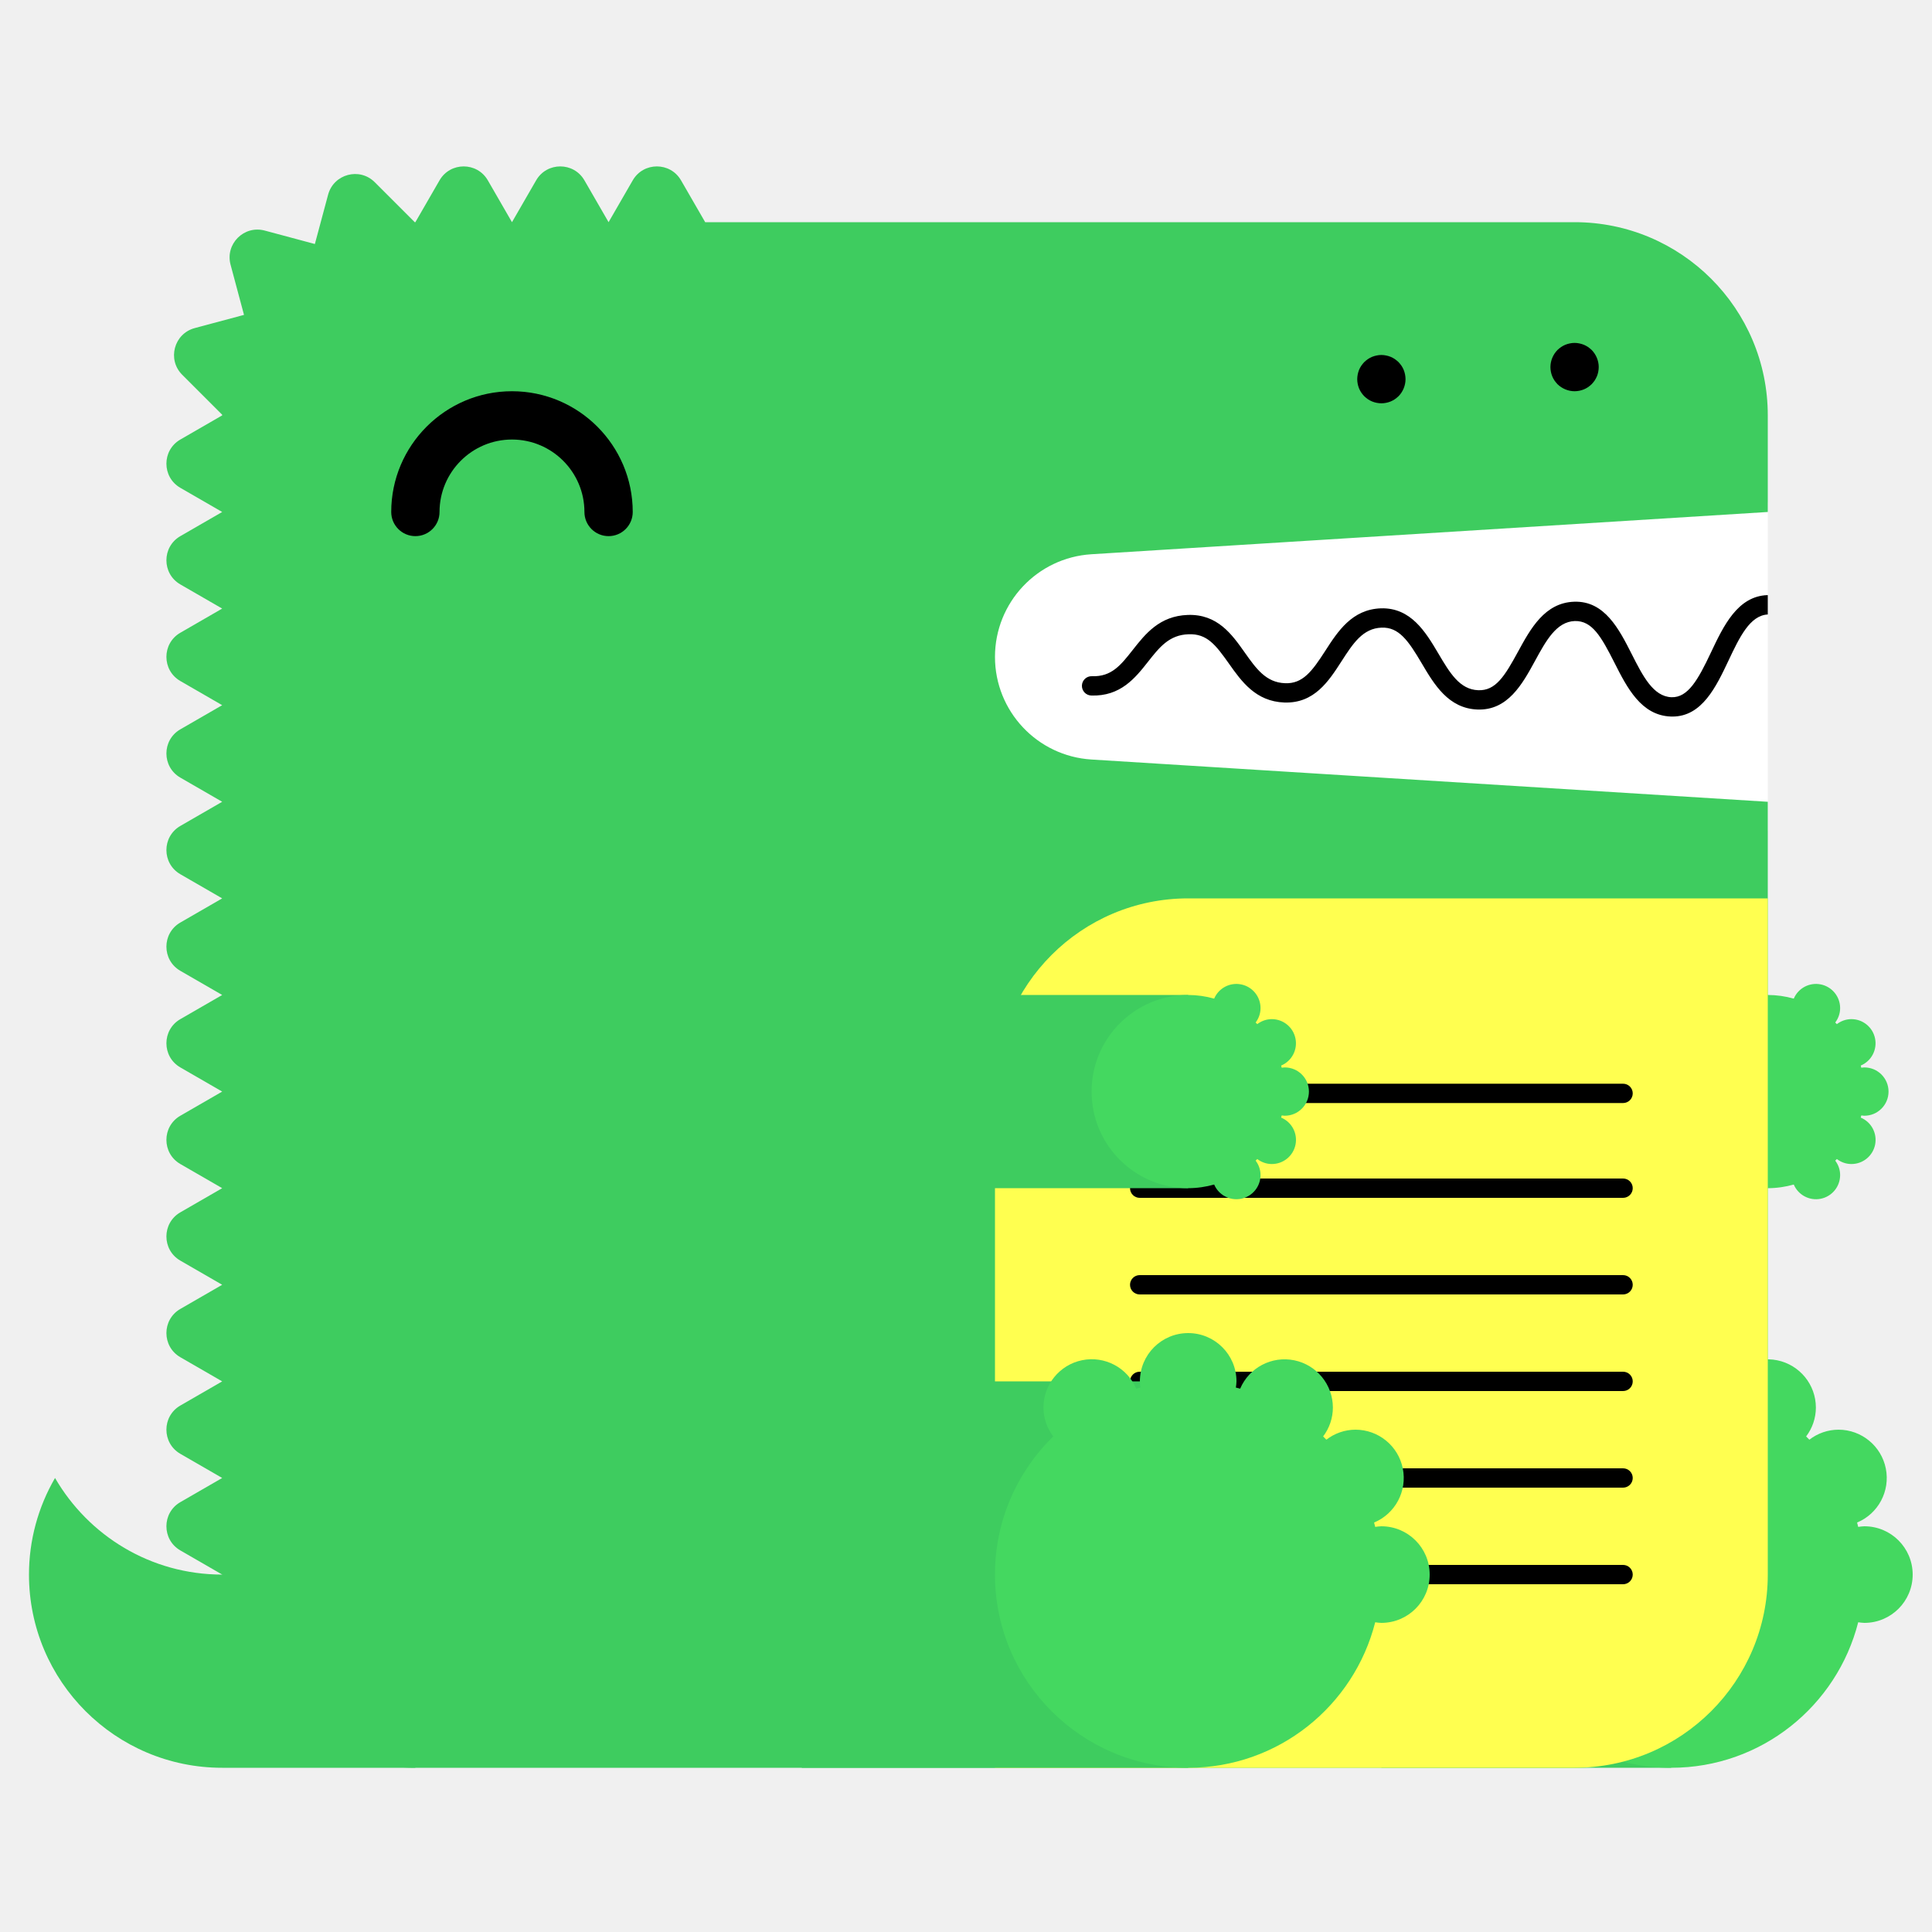
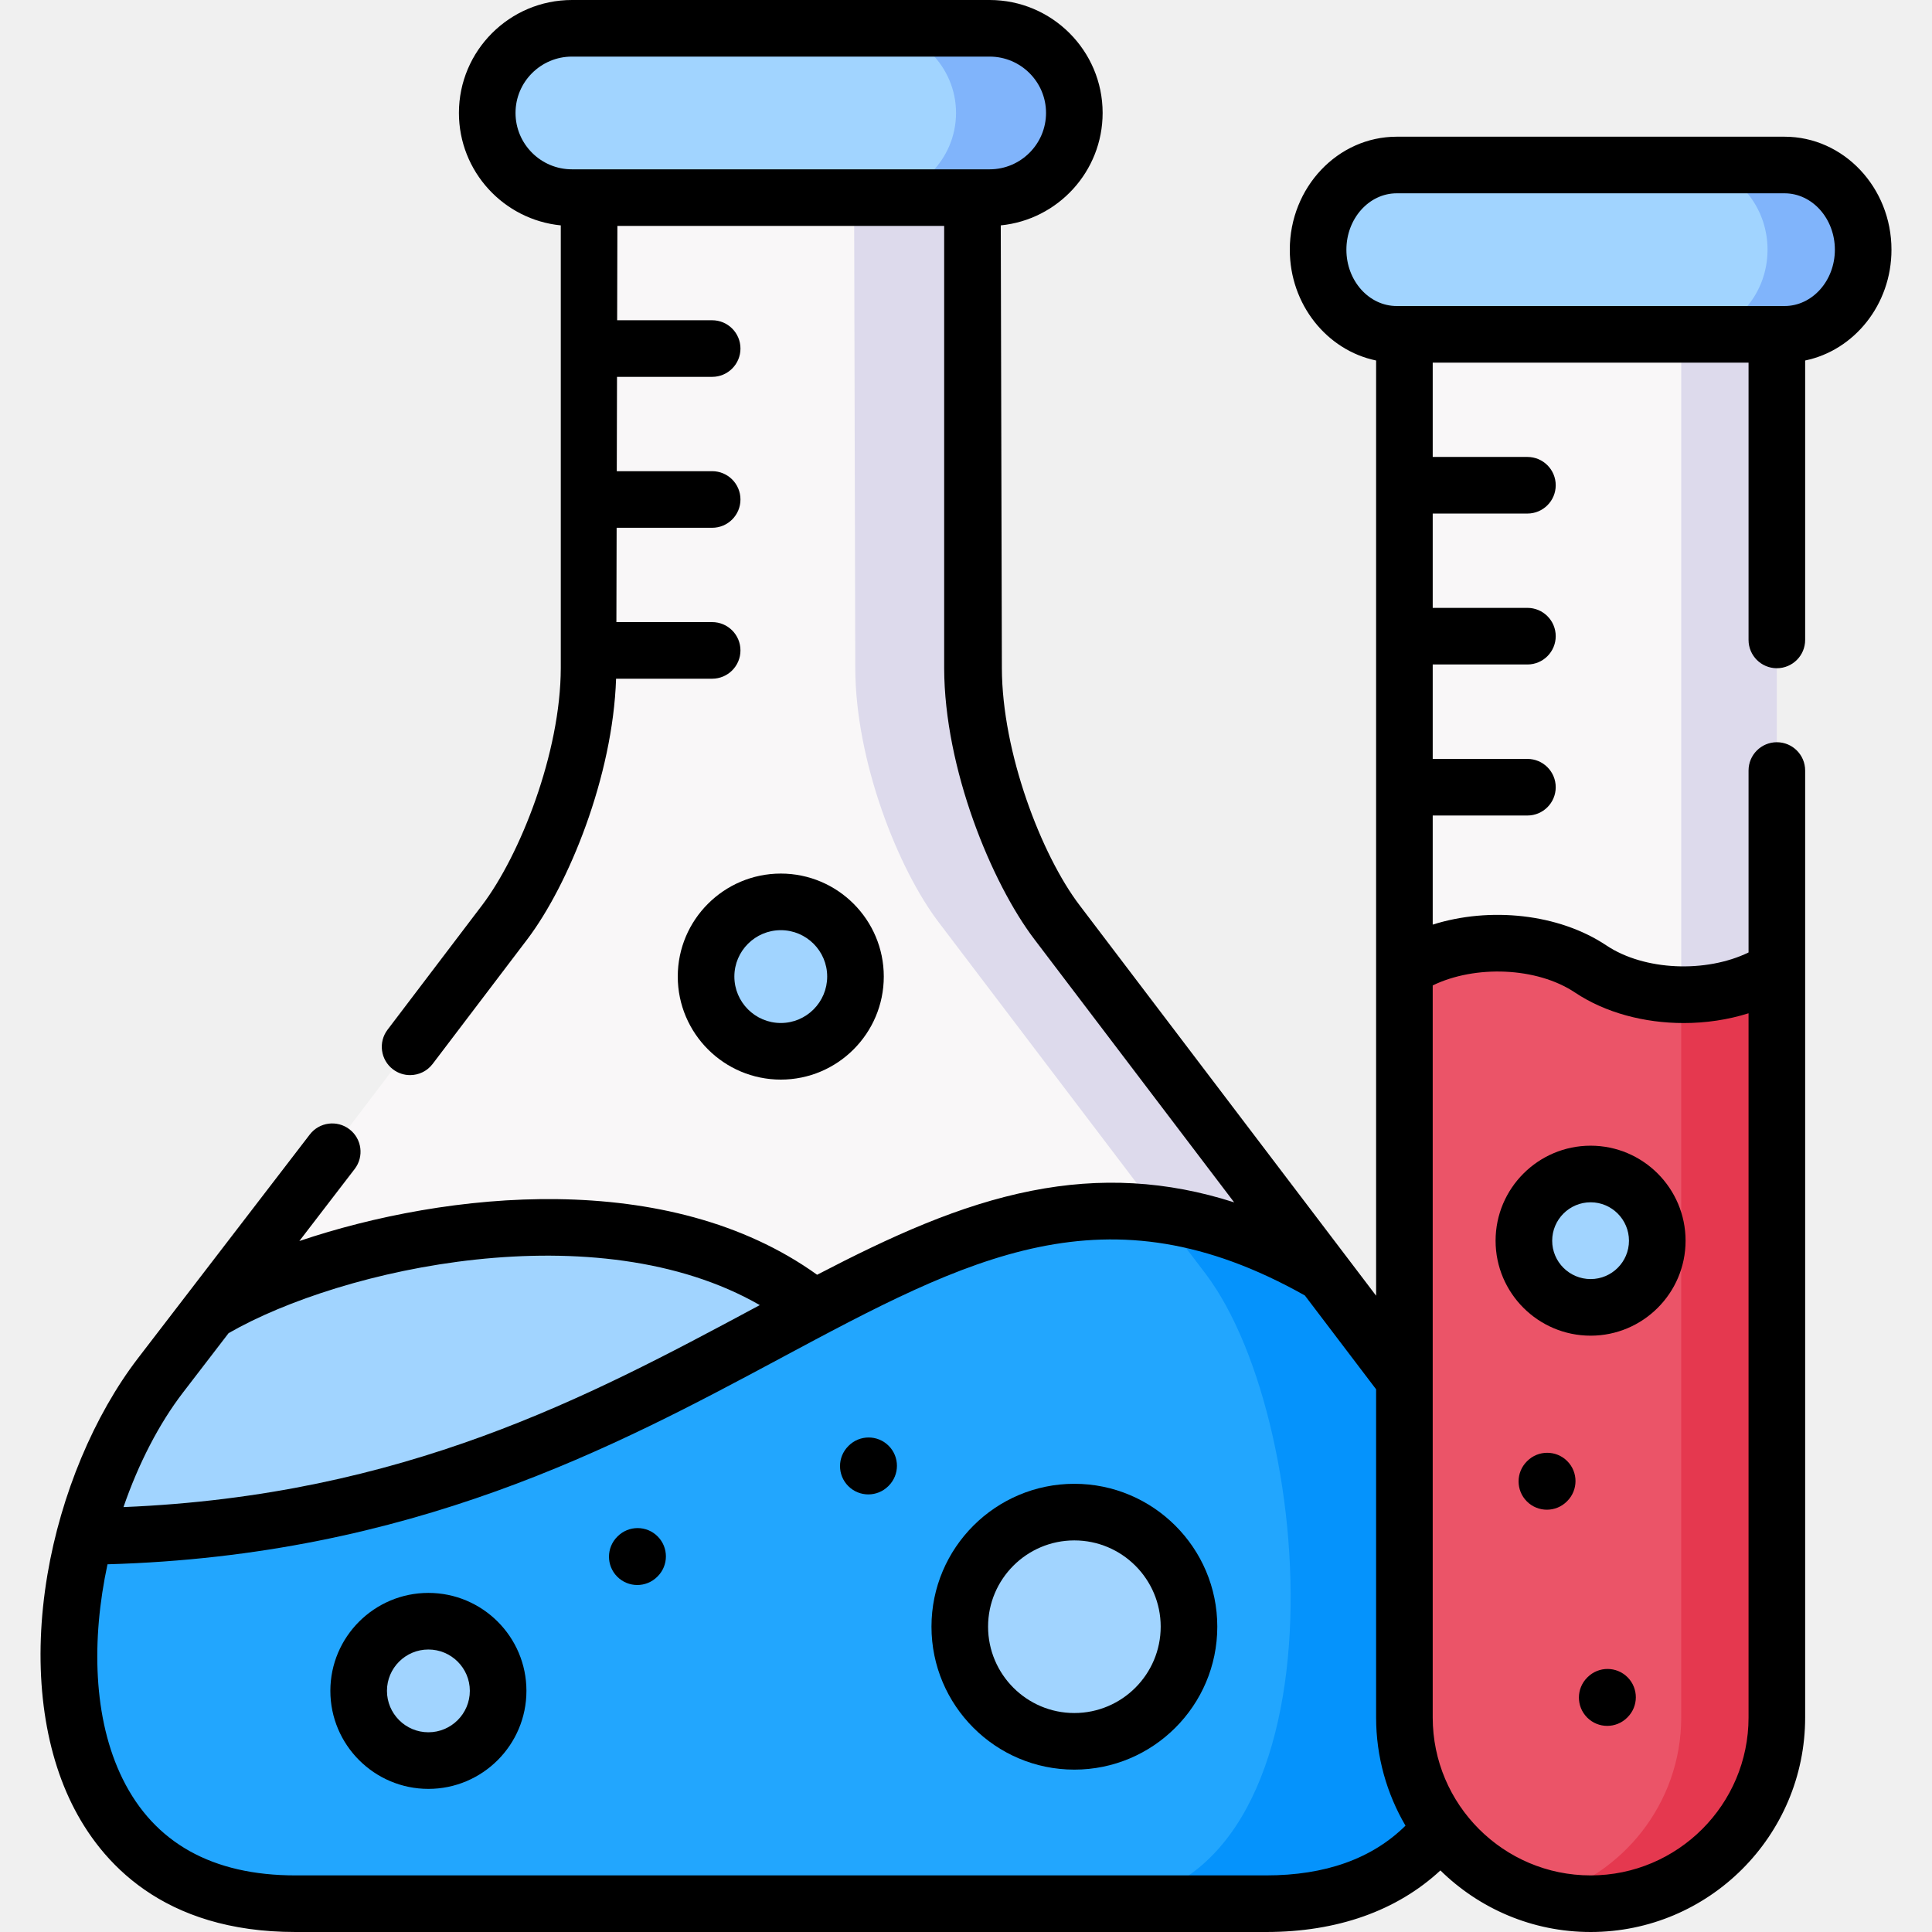
- <svg xmlns="http://www.w3.org/2000/svg" width="200" height="200" viewBox="0 0 200 200">
-   <g fill="none" fill-rule="evenodd">
-     <path fill="#FFF" d="M99 52h84v34H99z" />
-     <path d="M23 163c-7.398 0-13.843-4.027-17.303-10A19.886 19.886 0 0 0 3 163c0 11.046 8.954 20 20 20h20v-20H23z" fill="#3ECC5F" />
-     <path d="M112.98 57.376L183 53V43c0-11.046-8.954-20-20-20H73l-2.5-4.33c-1.112-1.925-3.889-1.925-5 0L63 23l-2.5-4.33c-1.111-1.925-3.889-1.925-5 0L53 23l-2.5-4.33c-1.111-1.925-3.889-1.925-5 0L43 23c-.022 0-.042.003-.065.003l-4.142-4.141c-1.57-1.571-4.252-.853-4.828 1.294l-1.369 5.104-5.192-1.392c-2.148-.575-4.111 1.389-3.535 3.536l1.39 5.193-5.102 1.367c-2.148.576-2.867 3.259-1.296 4.83l4.142 4.142c0 .021-.003.042-.003.064l-4.33 2.5c-1.925 1.111-1.925 3.889 0 5L23 53l-4.33 2.5c-1.925 1.111-1.925 3.889 0 5L23 63l-4.33 2.5c-1.925 1.111-1.925 3.889 0 5L23 73l-4.33 2.5c-1.925 1.111-1.925 3.889 0 5L23 83l-4.33 2.5c-1.925 1.111-1.925 3.889 0 5L23 93l-4.33 2.5c-1.925 1.111-1.925 3.889 0 5L23 103l-4.33 2.5c-1.925 1.111-1.925 3.889 0 5L23 113l-4.33 2.5c-1.925 1.111-1.925 3.889 0 5L23 123l-4.33 2.5c-1.925 1.111-1.925 3.889 0 5L23 133l-4.33 2.5c-1.925 1.111-1.925 3.889 0 5L23 143l-4.33 2.5c-1.925 1.111-1.925 3.889 0 5L23 153l-4.33 2.5c-1.925 1.111-1.925 3.889 0 5L23 163c0 11.046 8.954 20 20 20h120c11.046 0 20-8.954 20-20V83l-70.02-4.376A10.645 10.645 0 0 1 103 68c0-5.621 4.37-10.273 9.98-10.624" fill="#3ECC5F" />
-     <path fill="#3ECC5F" d="M143 183h30v-40h-30z" />
-     <path d="M193 158c-.219 0-.428.037-.639.064-.038-.15-.074-.301-.116-.451A5 5 0 0 0 190.32 148a4.96 4.96 0 0 0-3.016 1.036 26.531 26.531 0 0 0-.335-.336 4.955 4.955 0 0 0 1.011-2.987 5 5 0 0 0-9.599-1.959c-.148-.042-.297-.077-.445-.115.027-.211.064-.42.064-.639a5 5 0 0 0-5-5 5 5 0 0 0-5 5c0 .219.037.428.064.639-.148.038-.297.073-.445.115a4.998 4.998 0 0 0-9.599 1.959c0 1.125.384 2.151 1.011 2.987-3.717 3.632-6.031 8.693-6.031 14.3 0 11.046 8.954 20 20 20 9.339 0 17.16-6.41 19.361-15.064.211.027.42.064.639.064a5 5 0 0 0 5-5 5 5 0 0 0-5-5" fill="#44D860" />
-     <path fill="#3ECC5F" d="M153 123h30v-20h-30z" />
-     <path d="M193 115.5a2.5 2.5 0 1 0 0-5c-.109 0-.214.019-.319.032-.02-.075-.037-.15-.058-.225a2.501 2.501 0 0 0-.963-4.807c-.569 0-1.088.197-1.508.518a6.653 6.653 0 0 0-.168-.168c.314-.417.506-.931.506-1.494a2.5 2.5 0 0 0-4.8-.979A9.987 9.987 0 0 0 183 103c-5.522 0-10 4.478-10 10s4.478 10 10 10c.934 0 1.833-.138 2.69-.377a2.5 2.5 0 0 0 4.8-.979c0-.563-.192-1.077-.506-1.494.057-.055.113-.111.168-.168.42.321.939.518 1.508.518a2.5 2.5 0 0 0 .963-4.807c.021-.074.038-.15.058-.225.105.013.21.032.319.032" fill="#44D860" />
-     <path d="M63 55.5a2.5 2.5 0 0 1-2.5-2.5c0-4.136-3.364-7.5-7.5-7.5s-7.5 3.364-7.5 7.5a2.5 2.5 0 1 1-5 0c0-6.893 5.607-12.5 12.5-12.5S65.5 46.107 65.5 53a2.5 2.5 0 0 1-2.5 2.5" fill="#000" />
-     <path d="M103 183h60c11.046 0 20-8.954 20-20V93h-60c-11.046 0-20 8.954-20 20v70z" fill="#FFFF50" />
-     <path d="M168.02 124h-50.04a1 1 0 1 1 0-2h50.04a1 1 0 1 1 0 2m0 20h-50.04a1 1 0 1 1 0-2h50.04a1 1 0 1 1 0 2m0 20h-50.04a1 1 0 1 1 0-2h50.04a1 1 0 1 1 0 2m0-49.814h-50.04a1 1 0 1 1 0-2h50.04a1 1 0 1 1 0 2m0 19.814h-50.04a1 1 0 1 1 0-2h50.04a1 1 0 1 1 0 2m0 20h-50.04a1 1 0 1 1 0-2h50.04a1 1 0 1 1 0 2M183 61.611c-.012 0-.022-.006-.034-.005-3.09.105-4.552 3.196-5.842 5.923-1.346 2.85-2.387 4.703-4.093 4.647-1.889-.068-2.969-2.202-4.113-4.46-1.314-2.594-2.814-5.536-5.963-5.426-3.046.104-4.513 2.794-5.807 5.167-1.377 2.528-2.314 4.065-4.121 3.994-1.927-.07-2.951-1.805-4.136-3.813-1.321-2.236-2.848-4.75-5.936-4.664-2.994.103-4.465 2.385-5.763 4.4-1.373 2.13-2.335 3.428-4.165 3.351-1.973-.07-2.992-1.51-4.171-3.177-1.324-1.873-2.816-3.993-5.895-3.89-2.928.1-4.399 1.97-5.696 3.618-1.232 1.564-2.194 2.802-4.229 2.724a1 1 0 0 0-.072 2c3.017.101 4.545-1.8 5.872-3.487 1.177-1.496 2.193-2.787 4.193-2.855 1.926-.082 2.829 1.115 4.195 3.045 1.297 1.834 2.769 3.914 5.731 4.021 3.103.104 4.596-2.215 5.918-4.267 1.182-1.834 2.202-3.417 4.15-3.484 1.793-.067 2.769 1.35 4.145 3.681 1.297 2.197 2.766 4.686 5.787 4.796 3.125.108 4.634-2.62 5.949-5.035 1.139-2.088 2.214-4.06 4.119-4.126 1.793-.042 2.728 1.595 4.111 4.33 1.292 2.553 2.757 5.445 5.825 5.556l.169.003c3.064 0 4.518-3.075 5.805-5.794 1.139-2.41 2.217-4.68 4.067-4.773v-2z" fill="#000" />
-     <path fill="#3ECC5F" d="M83 183h40v-40H83z" />
-     <path d="M143 158c-.219 0-.428.037-.639.064-.038-.15-.074-.301-.116-.451A5 5 0 0 0 140.32 148a4.96 4.96 0 0 0-3.016 1.036 26.531 26.531 0 0 0-.335-.336 4.955 4.955 0 0 0 1.011-2.987 5 5 0 0 0-9.599-1.959c-.148-.042-.297-.077-.445-.115.027-.211.064-.42.064-.639a5 5 0 0 0-5-5 5 5 0 0 0-5 5c0 .219.037.428.064.639-.148.038-.297.073-.445.115a4.998 4.998 0 0 0-9.599 1.959c0 1.125.384 2.151 1.011 2.987-3.717 3.632-6.031 8.693-6.031 14.3 0 11.046 8.954 20 20 20 9.339 0 17.16-6.41 19.361-15.064.211.027.42.064.639.064a5 5 0 0 0 5-5 5 5 0 0 0-5-5" fill="#44D860" />
-     <path fill="#3ECC5F" d="M83 123h40v-20H83z" />
-     <path d="M133 115.5a2.5 2.5 0 1 0 0-5c-.109 0-.214.019-.319.032-.02-.075-.037-.15-.058-.225a2.501 2.501 0 0 0-.963-4.807c-.569 0-1.088.197-1.508.518a6.653 6.653 0 0 0-.168-.168c.314-.417.506-.931.506-1.494a2.5 2.5 0 0 0-4.8-.979A9.987 9.987 0 0 0 123 103c-5.522 0-10 4.478-10 10s4.478 10 10 10c.934 0 1.833-.138 2.69-.377a2.5 2.5 0 0 0 4.8-.979c0-.563-.192-1.077-.506-1.494.057-.055.113-.111.168-.168.42.321.939.518 1.508.518a2.5 2.5 0 0 0 .963-4.807c.021-.074.038-.15.058-.225.105.013.21.032.319.032" fill="#44D860" />
-     <path d="M143 41.75c-.16 0-.33-.02-.49-.05a2.52 2.52 0 0 1-.47-.14c-.15-.06-.29-.14-.431-.23-.13-.09-.259-.2-.38-.31-.109-.12-.219-.24-.309-.38s-.17-.28-.231-.43a2.619 2.619 0 0 1-.189-.96c0-.16.02-.33.05-.49.03-.16.08-.31.139-.47.061-.15.141-.29.231-.43.09-.13.2-.26.309-.38.121-.11.25-.22.38-.31.141-.09.281-.17.431-.23.149-.06.31-.11.47-.14.32-.07.65-.07.98 0 .159.03.32.08.47.14.149.06.29.14.43.23.13.09.259.2.38.31.11.12.22.25.31.38.09.14.17.28.23.43.06.16.11.31.14.47.029.16.05.33.05.49 0 .66-.271 1.31-.73 1.77-.121.11-.25.22-.38.31-.14.09-.281.17-.43.23a2.565 2.565 0 0 1-.96.19m20-1.25c-.66 0-1.3-.27-1.771-.73a3.802 3.802 0 0 1-.309-.38c-.09-.14-.17-.28-.231-.43a2.619 2.619 0 0 1-.189-.96c0-.66.27-1.3.729-1.77.121-.11.25-.22.38-.31.141-.09.281-.17.431-.23.149-.06.31-.11.47-.14.32-.07.66-.07.98 0 .159.03.32.08.47.14.149.06.29.14.43.23.13.09.259.2.38.31.459.47.73 1.11.73 1.77 0 .16-.021.33-.05.49-.03.16-.08.32-.14.47-.07.15-.14.29-.23.43-.09.13-.2.26-.31.38-.121.11-.25.22-.38.31-.14.09-.281.17-.43.23a2.565 2.565 0 0 1-.96.19" fill="#000" />
+ <svg xmlns="http://www.w3.org/2000/svg" id="Capa_1" enable-background="new 0 0 512 512" height="512" viewBox="0 0 512 512" width="512">
+   <g>
+     <g>
+       <path clip-rule="evenodd" d="m55.278 347.715c31.719-19.106 113.638-10.517 160.522 27.298 45.212-23.811 90.253-38.551 134.983-37.503l-70.666-93.09c-10.8-14.202-22.053-42.718-22.11-67.351l-.312-134.703h-101.563l-.312 134.703c-.057 24.633-11.31 53.15-22.081 67.351z" fill="#f9f7f8" fill-rule="evenodd" />
+     </g>
+     <g>
+       <path clip-rule="evenodd" d="m22.539 407.186c103.348 14.174 155.561-24.378 193.261-60.52-46.884-37.814-128.803-18.057-160.522 1.049l-12.756 16.781c-8.872 11.708-15.873 26.788-19.983 42.69z" fill="#a1d4ff" fill-rule="evenodd" />
+     </g>
+     <g>
+       <path clip-rule="evenodd" d="m78.295 504.5h128.633 128.605c21.77 0 36.793-7.824 46.374-20.013 21.855-34.639 6.406-95.641-9.723-118.8l-21.401-28.176c-52.128-29.962-89.771-14.655-134.983 9.156-47.508 25.03-103.377 59.443-193.262 60.52-11.791 45.297-.453 97.313 55.757 97.313z" fill="#22a6fe" fill-rule="evenodd" />
+     </g>
+     <g>
+       <path clip-rule="evenodd" d="m421.534 266.786c13.606 9.099 35.716 9.099 49.35 0v-188.193h-98.7v188.193c13.634-9.099 35.715-9.099 49.35 0z" fill="#f9f7f8" fill-rule="evenodd" />
+     </g>
+     <g>
+       <path clip-rule="evenodd" d="m372.184 88.599h98.7 2.041c11.452 0 20.834-10.091 20.834-22.422 0-12.359-9.382-22.45-20.834-22.45h-102.782c-11.48 0-20.834 10.091-20.834 22.45 0 12.331 9.354 22.422 20.834 22.422z" fill="#a1d4ff" fill-rule="evenodd" />
+     </g>
+     <g>
+       <path clip-rule="evenodd" d="m156.132 52.373h101.563 4.564c12.359 0 22.45-10.091 22.45-22.45 0-12.331-10.119-22.422-22.45-22.422h-110.69c-12.33 0-22.45 10.091-22.45 22.422 0 12.359 10.091 22.45 22.45 22.45z" fill="#a1d4ff" fill-rule="evenodd" />
+     </g>
+     <g>
+       <path clip-rule="evenodd" d="m187.114 258.792c0 10.942 8.872 19.814 19.785 19.814 10.941 0 19.814-8.872 19.814-19.814s-8.872-19.786-19.814-19.786c-10.913 0-19.785 8.844-19.785 19.786z" fill="#a1d4ff" fill-rule="evenodd" />
+     </g>
+     <g>
+       <path clip-rule="evenodd" d="m254.35 431.082c0 16.781 13.606 30.387 30.358 30.387 16.781 0 30.387-13.606 30.387-30.387s-13.606-30.359-30.387-30.359c-16.752 0-30.358 13.578-30.358 30.359z" fill="#a1d4ff" fill-rule="evenodd" />
+     </g>
+     <g>
+       <path clip-rule="evenodd" d="m113.529 466.572c10.204 0 18.481-8.277 18.481-18.482 0-10.176-8.277-18.454-18.481-18.454s-18.481 8.277-18.481 18.454c-.001 10.205 8.276 18.482 18.481 18.482z" fill="#a1d4ff" fill-rule="evenodd" />
+     </g>
+     <g>
+       <path clip-rule="evenodd" d="m258.007 177.069-.312-124.696h-31.35l.312 124.696c.057 24.633 11.31 53.15 22.11 67.351l58.761 77.414c13.521 1.871 27.751 6.775 43.256 15.676l-70.666-93.09c-10.801-14.201-22.054-42.718-22.111-67.351z" fill="#dddaec" fill-rule="evenodd" />
+     </g>
+     <g>
+       <path clip-rule="evenodd" d="m371.305 364.496-20.522-26.986c-15.505-8.901-29.735-13.805-43.256-15.676l11.934 15.676c30.613 40.366 38.182 166.99-29.536 166.99h45.608c21.77 0 36.793-7.824 46.374-20.013-6.094-8.22-9.723-18.369-9.723-29.339v-89.462z" fill="#0593fc" fill-rule="evenodd" />
+     </g>
+     <g>
+       <path clip-rule="evenodd" d="m284.709 29.922c0-12.331-10.119-22.422-22.45-22.422h-31.265c12.302.028 22.365 10.12 22.365 22.422 0 12.359-10.091 22.45-22.45 22.45h26.787 4.564c12.358.001 22.449-10.091 22.449-22.45z" fill="#80b4fb" fill-rule="evenodd" />
+     </g>
+     <g>
+       <path clip-rule="evenodd" d="m470.884 256.78v-168.181h-25.341v168.18 6.803c9.127.114 18.339-2.154 25.341-6.802z" fill="#dddaec" fill-rule="evenodd" />
+     </g>
+     <g>
+       <path clip-rule="evenodd" d="m493.759 66.177c0-12.359-9.382-22.45-20.834-22.45h-25.285c11.423.028 20.777 10.12 20.777 22.45 0 12.331-9.382 22.422-20.834 22.422h23.3 2.041c11.452 0 20.835-10.091 20.835-22.422z" fill="#80b4fb" fill-rule="evenodd" />
+     </g>
+     <g>
+       <path clip-rule="evenodd" d="m372.184 365.687v89.462c0 10.97 3.628 21.118 9.723 29.339 8.816 11.849 22.818 19.673 38.579 20.013h2.098c26.645-.567 48.301-22.564 48.301-49.351v-198.37c-13.634 9.099-35.744 9.099-49.35 0-13.634-9.099-35.716-9.099-49.35 0v108.907z" fill="#eb5468" fill-rule="evenodd" />
+     </g>
+     <g>
+       <path clip-rule="evenodd" d="m421.534 346.468c9.751 0 17.659-7.909 17.659-17.66 0-9.78-7.908-17.688-17.659-17.688-9.779 0-17.688 7.909-17.688 17.688 0 9.751 7.908 17.66 17.688 17.66z" fill="#a1d4ff" fill-rule="evenodd" />
+     </g>
+     <g>
+       <path clip-rule="evenodd" d="m470.884 455.149v-198.369c-7.001 4.649-16.214 6.917-25.341 6.803v191.566c0 22.762-15.647 42.066-36.679 47.707 3.713.992 7.597 1.559 11.622 1.644h2.098c26.644-.567 48.3-22.564 48.3-49.351z" fill="#e5384f" fill-rule="evenodd" />
+     </g>
+     <g>
+       <path d="m163.685 407.141-.085.085c-2.938 2.92-2.951 7.669-.03 10.606 1.466 1.474 3.392 2.212 5.318 2.212 1.912 0 3.825-.727 5.288-2.182l.085-.085c2.938-2.92 2.951-7.669.03-10.606-2.919-2.937-7.668-2.951-10.606-.03z" />
+       <path d="m224.896 383.146-.085.085c-2.929 2.929-2.929 7.678 0 10.606 1.464 1.464 3.384 2.197 5.303 2.197s3.839-.732 5.303-2.197l.085-.085c2.929-2.929 2.929-7.678 0-10.606-2.928-2.929-7.677-2.929-10.606 0z" />
+       <path d="m234.213 258.792c0-15.045-12.24-27.286-27.286-27.286-15.061 0-27.313 12.24-27.313 27.286 0 15.061 12.253 27.314 27.313 27.314 15.046 0 27.286-12.253 27.286-27.314zm-39.599 0c0-6.774 5.524-12.286 12.313-12.286 6.774 0 12.286 5.511 12.286 12.286 0 6.79-5.511 12.314-12.286 12.314-6.789 0-12.313-5.524-12.313-12.314z" />
+       <path d="m284.709 393.223c-20.875 0-37.858 16.983-37.858 37.859 0 20.891 16.983 37.887 37.858 37.887 20.891 0 37.886-16.996 37.886-37.887 0-20.875-16.995-37.859-37.886-37.859zm0 60.747c-12.604 0-22.858-10.267-22.858-22.887 0-12.604 10.254-22.859 22.858-22.859 12.62 0 22.886 10.255 22.886 22.859 0 12.62-10.266 22.887-22.886 22.887z" />
+       <path d="m113.529 422.137c-14.326 0-25.981 11.643-25.981 25.954 0 14.327 11.655 25.982 25.981 25.982s25.981-11.655 25.981-25.982c0-14.312-11.655-25.954-25.981-25.954zm0 36.935c-6.055 0-10.981-4.926-10.981-10.982 0-6.04 4.926-10.954 10.981-10.954s10.981 4.914 10.981 10.954c0 6.056-4.926 10.982-10.981 10.982z" />
+       <path d="m404.722 387.2-.085.085c-2.929 2.929-2.929 7.678 0 10.606 1.464 1.464 3.384 2.197 5.303 2.197s3.839-.732 5.303-2.197l.085-.085c2.929-2.929 2.929-7.678 0-10.606-2.928-2.929-7.677-2.929-10.606 0z" />
+       <path d="m420.725 444.473-.085.085c-2.938 2.92-2.951 7.669-.03 10.606 1.466 1.474 3.392 2.212 5.318 2.212 1.912 0 3.825-.727 5.288-2.182l.085-.085c2.938-2.92 2.951-7.669.03-10.606-2.92-2.937-7.669-2.951-10.606-.03z" />
+       <path d="m421.534 353.968c13.873 0 25.16-11.287 25.16-25.16 0-13.889-11.287-25.188-25.16-25.188-13.889 0-25.188 11.299-25.188 25.188 0 13.873 11.299 25.16 25.188 25.16zm0-35.348c5.602 0 10.16 4.57 10.16 10.188 0 5.602-4.558 10.16-10.16 10.16-5.617 0-10.188-4.558-10.188-10.16 0-5.618 4.57-10.188 10.188-10.188z" />
+       <path d="m472.925 36.227h-102.782c-15.624 0-28.334 13.436-28.334 29.95 0 14.527 9.855 26.664 22.875 29.359v247.84l-78.598-103.496c-10.075-13.249-20.527-40.372-20.58-62.83l-.293-117.325c15.133-1.489 26.995-14.286 26.995-29.804.001-16.498-13.435-29.921-29.949-29.921h-110.69c-16.515 0-29.95 13.423-29.95 29.922 0 15.517 11.863 28.315 26.995 29.804v117.324c-.052 22.436-10.786 49.569-20.848 62.834l-25.058 32.996c-2.505 3.299-1.861 8.004 1.437 10.509 1.356 1.03 2.95 1.528 4.531 1.528 2.265 0 4.503-1.022 5.978-2.964l25.061-33c11.003-14.506 22.699-43.238 23.553-69.089h25.462c4.142 0 7.5-3.358 7.5-7.5s-3.358-7.5-7.5-7.5h-25.379l.063-24.997h25.317c4.142 0 7.5-3.358 7.5-7.5s-3.358-7.5-7.5-7.5h-25.279l.063-24.997h25.216c4.142 0 7.5-3.358 7.5-7.5s-3.358-7.5-7.5-7.5h-25.179l.063-24.997h86.6v117.208c.062 26.573 12.519 56.87 23.93 71.875l52.917 69.681c-17.871-5.739-35.407-6.694-53.721-3.063-19.13 3.791-37.225 12.075-56.797 22.25-39.41-28.311-98.047-22.141-137.213-8.94l14.663-19.092c2.523-3.285 1.905-7.994-1.38-10.517-3.287-2.522-7.994-1.905-10.517 1.38l-45.526 59.277c-11.658 15.199-20.404 36.102-23.996 57.349-3.869 22.885-1.571 44.467 6.47 60.769 7.64 15.488 24.12 33.95 59.25 33.95h257.238c18.876 0 34.649-5.623 46.191-16.317 10.264 10.083 24.32 16.317 39.81 16.317 31.347 0 56.85-25.503 56.85-56.852v-250.951c0-4.142-3.358-7.5-7.5-7.5s-7.5 3.358-7.5 7.5v48.215c-11.265 5.47-27.619 4.862-37.687-1.871-12.654-8.445-30.919-10.281-46.013-5.509v-28.914h25.098c4.142 0 7.5-3.358 7.5-7.5s-3.358-7.5-7.5-7.5h-25.098v-25.025h25.098c4.142 0 7.5-3.358 7.5-7.5s-3.358-7.5-7.5-7.5h-25.098v-24.997h25.098c4.142 0 7.5-3.358 7.5-7.5s-3.358-7.5-7.5-7.5h-25.098v-24.996h83.7v73.486c0 4.142 3.358 7.5 7.5 7.5s7.5-3.358 7.5-7.5v-74.049c13.02-2.695 22.875-14.833 22.875-29.359 0-16.515-12.711-29.951-28.334-29.951zm-321.356 8.646c-8.244 0-14.95-6.707-14.95-14.951 0-8.228 6.707-14.922 14.95-14.922h110.69c8.244 0 14.95 6.694 14.95 14.922 0 8.244-6.707 14.951-14.95 14.951zm-103.098 324.192 12.11-15.767c30.111-17.327 97.718-32.201 140.776-7.43-.563.302-1.119.599-1.686.902-43.488 23.296-92.546 49.548-166.947 52.625 3.967-11.503 9.407-22.065 15.747-30.33zm287.062 127.935h-257.238c-22.015 0-37.423-8.608-45.797-25.585-7.858-15.93-8.299-36.906-4.008-56.862 80.632-2.283 134.661-31.202 178.263-54.559 50.111-26.844 86.429-46.289 139.046-16.681l18.884 24.866v86.97c0 10.452 2.848 20.247 7.789 28.671-8.845 8.75-21.242 13.18-36.939 13.18zm81.831-233.986c8.081 5.404 18.454 8.106 28.834 8.105 5.865 0 11.731-.865 17.185-2.591v186.62c0 23.077-18.774 41.852-41.85 41.852s-41.85-18.774-41.85-41.852v-194.001c11.258-5.462 27.611-4.854 37.681 1.867zm55.561-181.914h-102.782c-7.353 0-13.334-6.694-13.334-14.922 0-8.244 5.982-14.95 13.334-14.95h102.782c7.353 0 13.334 6.707 13.334 14.95 0 8.227-5.982 14.922-13.334 14.922z" />
+     </g>
  </g>
</svg>
